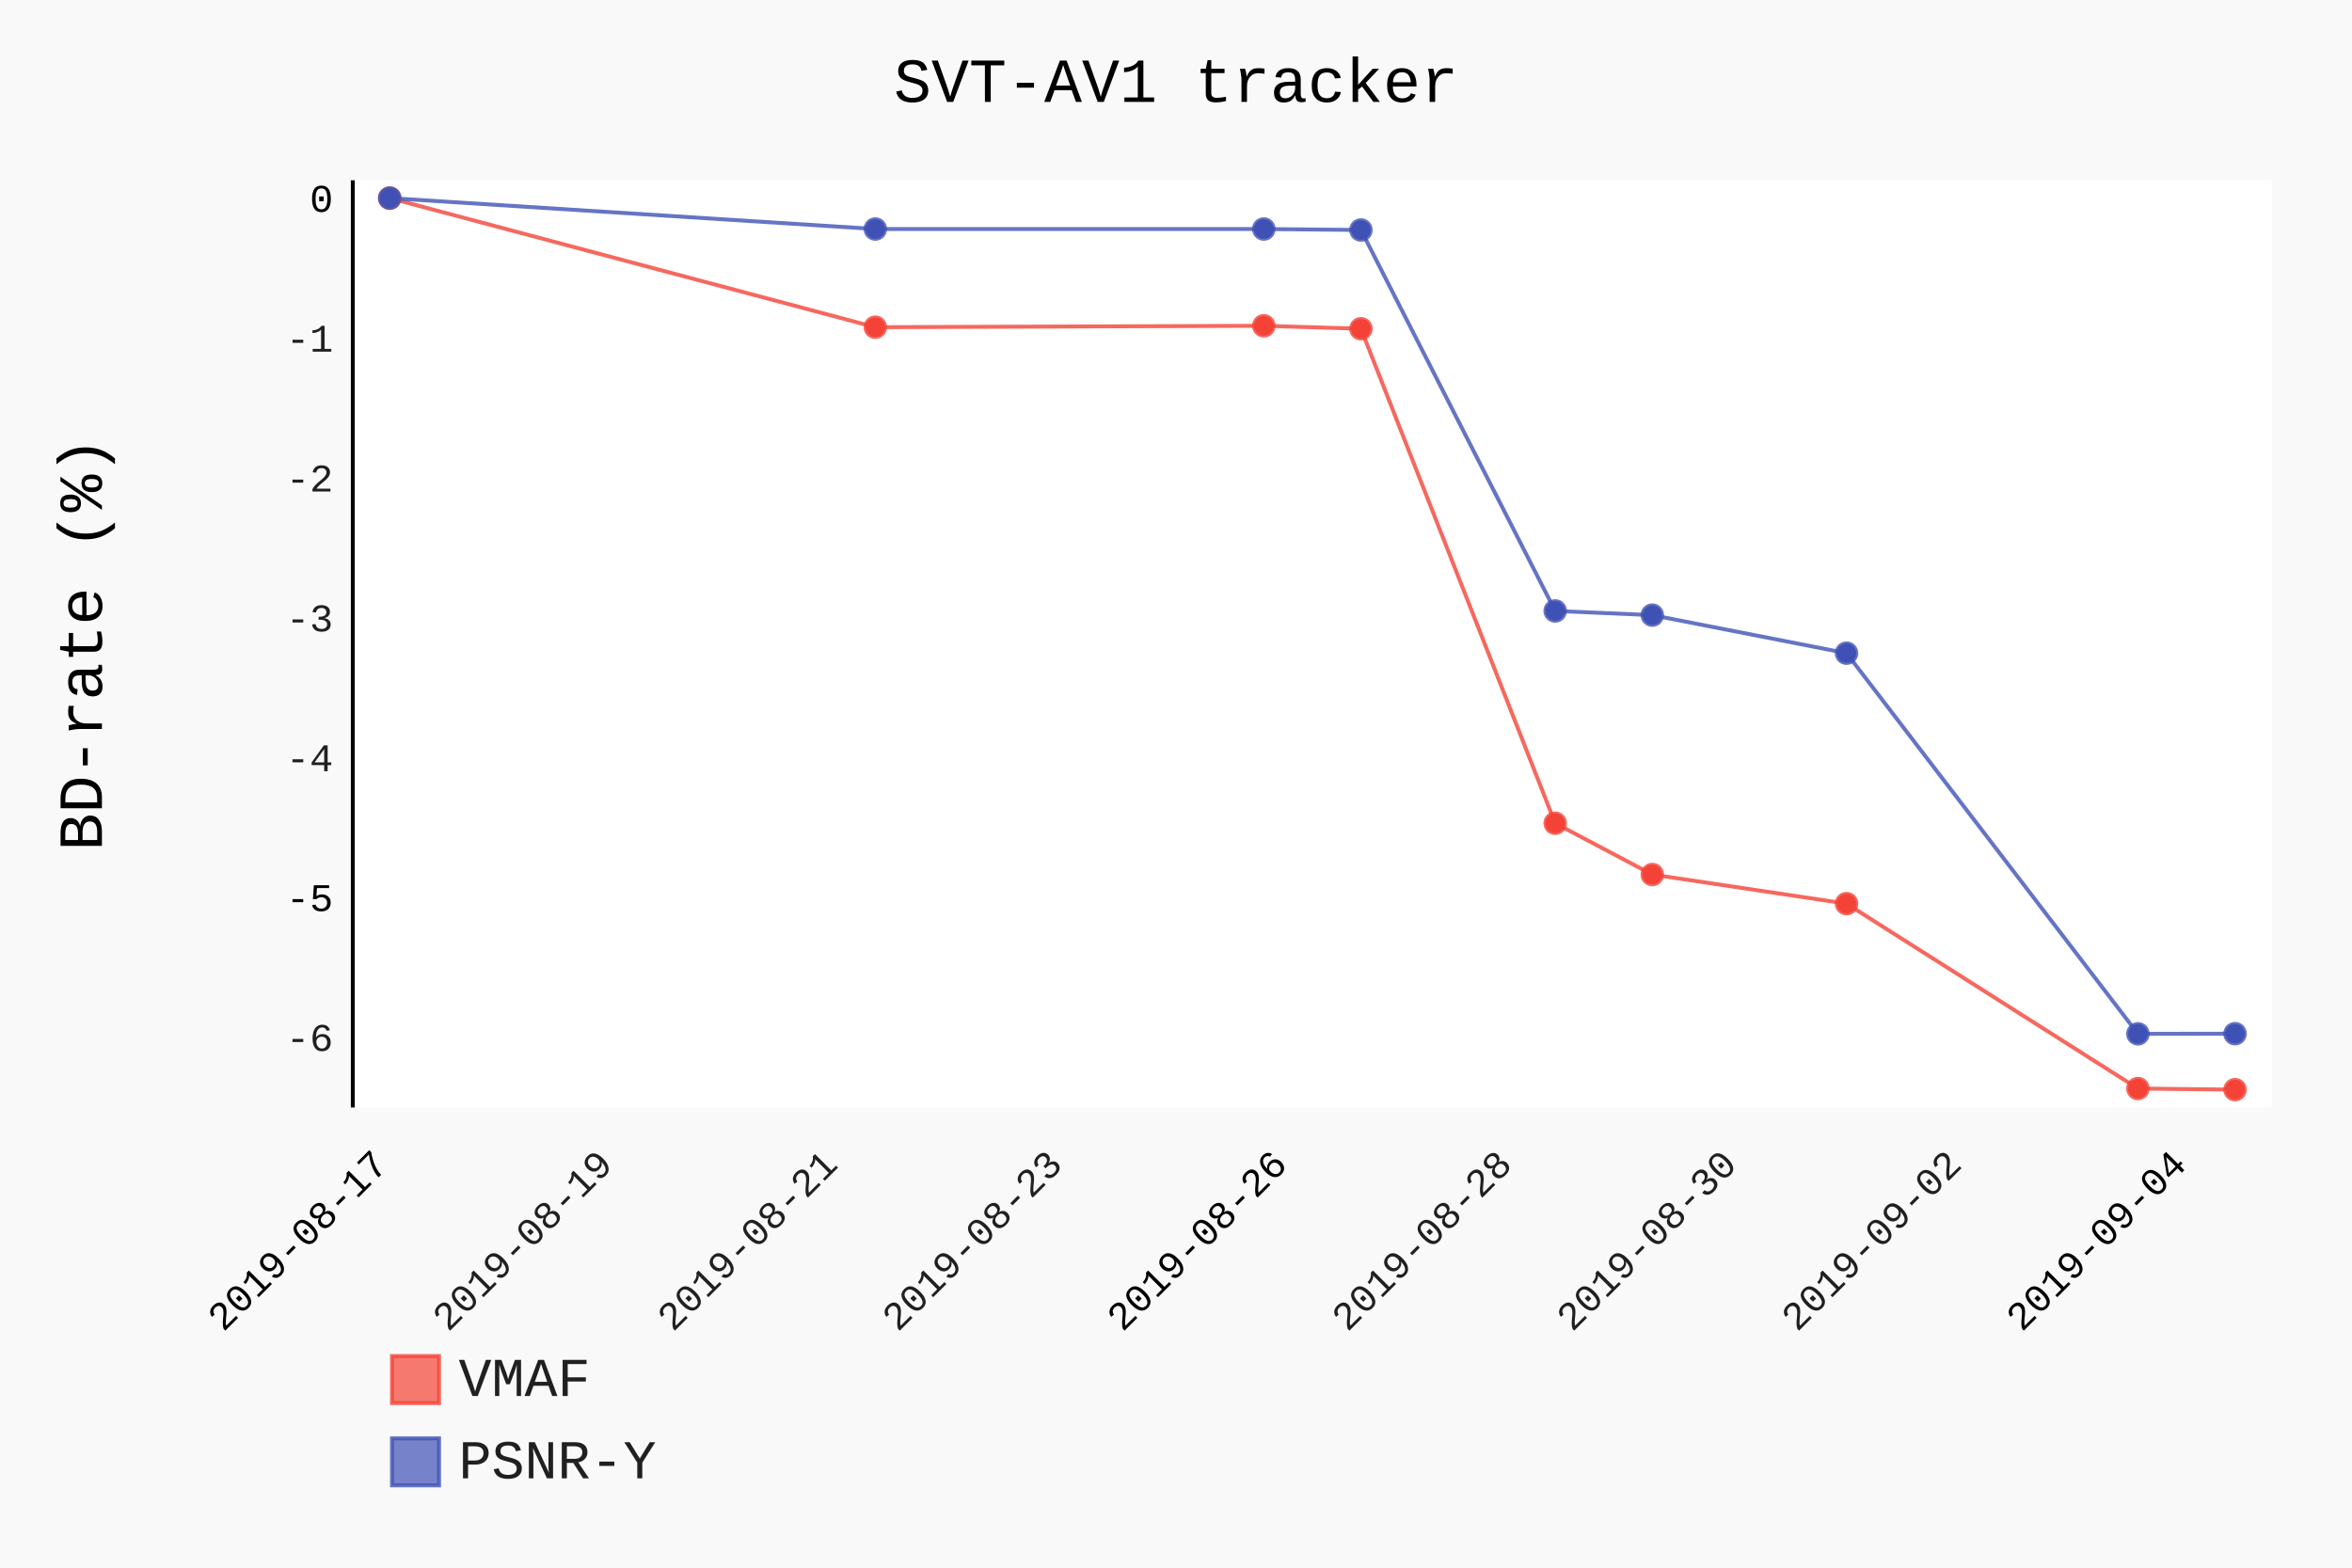
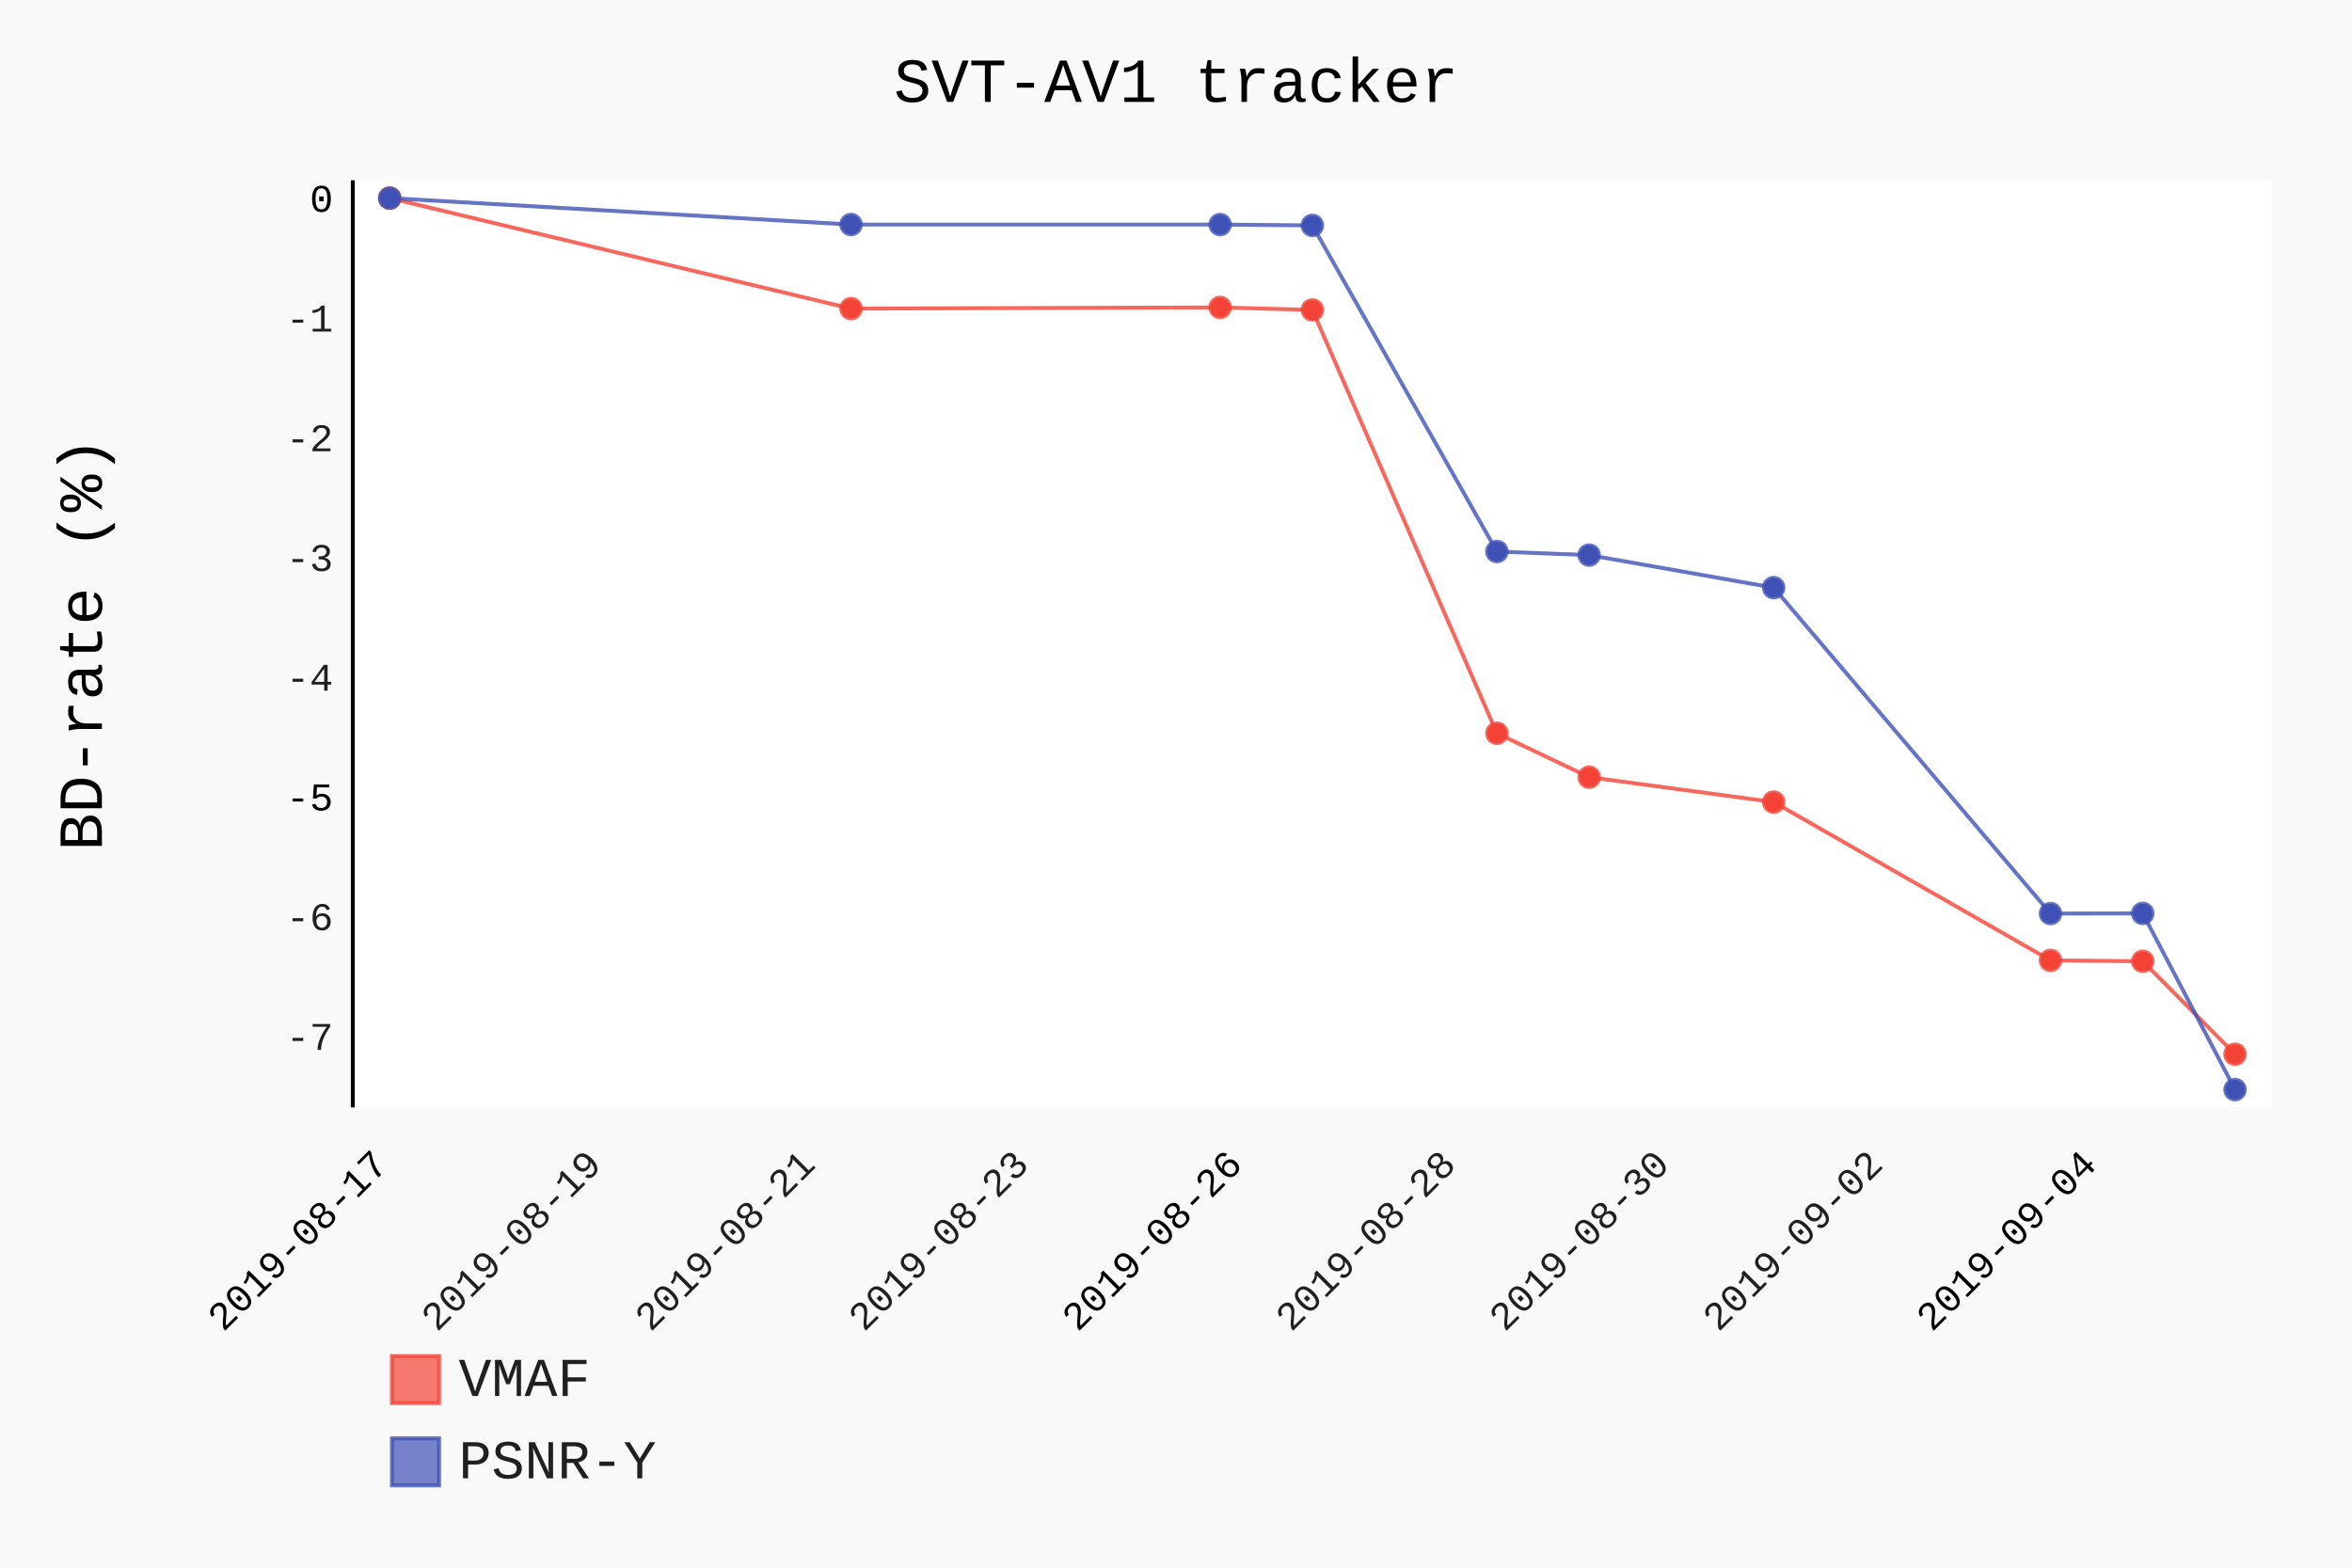
- <svg xmlns="http://www.w3.org/2000/svg" class="pygal-chart" id="chart-cea918a8-882f-40de-a11e-d2bd1a0ad351" viewBox="0 0 600 400">
+ <svg xmlns="http://www.w3.org/2000/svg" class="pygal-chart" id="chart-7502aae1-94a4-4258-abd6-151852e9610e" viewBox="0 0 600 400">
  <defs>
-     <style type="text/css">#chart-cea918a8-882f-40de-a11e-d2bd1a0ad351{-webkit-user-select:none;-webkit-font-smoothing:antialiased;font-family:Consolas,"Liberation Mono",Menlo,Courier,monospace}#chart-cea918a8-882f-40de-a11e-d2bd1a0ad351 .title{font-family:Consolas,"Liberation Mono",Menlo,Courier,monospace;font-size:16px}#chart-cea918a8-882f-40de-a11e-d2bd1a0ad351 .legends .legend text{font-family:Consolas,"Liberation Mono",Menlo,Courier,monospace;font-size:14px}#chart-cea918a8-882f-40de-a11e-d2bd1a0ad351 .axis text{font-family:Consolas,"Liberation Mono",Menlo,Courier,monospace;font-size:10px}#chart-cea918a8-882f-40de-a11e-d2bd1a0ad351 .axis text.major{font-family:Consolas,"Liberation Mono",Menlo,Courier,monospace;font-size:10px}#chart-cea918a8-882f-40de-a11e-d2bd1a0ad351 .text-overlay text.value{font-family:Consolas,"Liberation Mono",Menlo,Courier,monospace;font-size:16px}#chart-cea918a8-882f-40de-a11e-d2bd1a0ad351 .text-overlay text.label{font-family:Consolas,"Liberation Mono",Menlo,Courier,monospace;font-size:10px}#chart-cea918a8-882f-40de-a11e-d2bd1a0ad351 .tooltip{font-family:Consolas,"Liberation Mono",Menlo,Courier,monospace;font-size:14px}#chart-cea918a8-882f-40de-a11e-d2bd1a0ad351 text.no_data{font-family:Consolas,"Liberation Mono",Menlo,Courier,monospace;font-size:64px}
- #chart-cea918a8-882f-40de-a11e-d2bd1a0ad351{background-color:rgba(249,249,249,1)}#chart-cea918a8-882f-40de-a11e-d2bd1a0ad351 path,#chart-cea918a8-882f-40de-a11e-d2bd1a0ad351 line,#chart-cea918a8-882f-40de-a11e-d2bd1a0ad351 rect,#chart-cea918a8-882f-40de-a11e-d2bd1a0ad351 circle{-webkit-transition:150ms;-moz-transition:150ms;transition:150ms}#chart-cea918a8-882f-40de-a11e-d2bd1a0ad351 .graph &gt; .background{fill:rgba(249,249,249,1)}#chart-cea918a8-882f-40de-a11e-d2bd1a0ad351 .plot &gt; .background{fill:rgba(255,255,255,1)}#chart-cea918a8-882f-40de-a11e-d2bd1a0ad351 .graph{fill:rgba(0,0,0,.87)}#chart-cea918a8-882f-40de-a11e-d2bd1a0ad351 text.no_data{fill:rgba(0,0,0,1)}#chart-cea918a8-882f-40de-a11e-d2bd1a0ad351 .title{fill:rgba(0,0,0,1)}#chart-cea918a8-882f-40de-a11e-d2bd1a0ad351 .legends .legend text{fill:rgba(0,0,0,.87)}#chart-cea918a8-882f-40de-a11e-d2bd1a0ad351 .legends .legend:hover text{fill:rgba(0,0,0,1)}#chart-cea918a8-882f-40de-a11e-d2bd1a0ad351 .axis .line{stroke:rgba(0,0,0,1)}#chart-cea918a8-882f-40de-a11e-d2bd1a0ad351 .axis .guide.line{stroke:rgba(0,0,0,.54)}#chart-cea918a8-882f-40de-a11e-d2bd1a0ad351 .axis .major.line{stroke:rgba(0,0,0,.87)}#chart-cea918a8-882f-40de-a11e-d2bd1a0ad351 .axis text.major{fill:rgba(0,0,0,1)}#chart-cea918a8-882f-40de-a11e-d2bd1a0ad351 .axis.y .guides:hover .guide.line,#chart-cea918a8-882f-40de-a11e-d2bd1a0ad351 .line-graph .axis.x .guides:hover .guide.line,#chart-cea918a8-882f-40de-a11e-d2bd1a0ad351 .stackedline-graph .axis.x .guides:hover .guide.line,#chart-cea918a8-882f-40de-a11e-d2bd1a0ad351 .xy-graph .axis.x .guides:hover .guide.line{stroke:rgba(0,0,0,1)}#chart-cea918a8-882f-40de-a11e-d2bd1a0ad351 .axis .guides:hover text{fill:rgba(0,0,0,1)}#chart-cea918a8-882f-40de-a11e-d2bd1a0ad351 .reactive{fill-opacity:.7;stroke-opacity:.8}#chart-cea918a8-882f-40de-a11e-d2bd1a0ad351 .ci{stroke:rgba(0,0,0,.87)}#chart-cea918a8-882f-40de-a11e-d2bd1a0ad351 .reactive.active,#chart-cea918a8-882f-40de-a11e-d2bd1a0ad351 .active .reactive{fill-opacity:.8;stroke-opacity:.9;stroke-width:4}#chart-cea918a8-882f-40de-a11e-d2bd1a0ad351 .ci .reactive.active{stroke-width:1.5}#chart-cea918a8-882f-40de-a11e-d2bd1a0ad351 .series text{fill:rgba(0,0,0,1)}#chart-cea918a8-882f-40de-a11e-d2bd1a0ad351 .tooltip rect{fill:rgba(255,255,255,1);stroke:rgba(0,0,0,1);-webkit-transition:opacity 150ms;-moz-transition:opacity 150ms;transition:opacity 150ms}#chart-cea918a8-882f-40de-a11e-d2bd1a0ad351 .tooltip .label{fill:rgba(0,0,0,.87)}#chart-cea918a8-882f-40de-a11e-d2bd1a0ad351 .tooltip .label{fill:rgba(0,0,0,.87)}#chart-cea918a8-882f-40de-a11e-d2bd1a0ad351 .tooltip .legend{font-size:.8em;fill:rgba(0,0,0,.54)}#chart-cea918a8-882f-40de-a11e-d2bd1a0ad351 .tooltip .x_label{font-size:.6em;fill:rgba(0,0,0,1)}#chart-cea918a8-882f-40de-a11e-d2bd1a0ad351 .tooltip .xlink{font-size:.5em;text-decoration:underline}#chart-cea918a8-882f-40de-a11e-d2bd1a0ad351 .tooltip .value{font-size:1.5em}#chart-cea918a8-882f-40de-a11e-d2bd1a0ad351 .bound{font-size:.5em}#chart-cea918a8-882f-40de-a11e-d2bd1a0ad351 .max-value{font-size:.75em;fill:rgba(0,0,0,.54)}#chart-cea918a8-882f-40de-a11e-d2bd1a0ad351 .map-element{fill:rgba(255,255,255,1);stroke:rgba(0,0,0,.54) !important}#chart-cea918a8-882f-40de-a11e-d2bd1a0ad351 .map-element .reactive{fill-opacity:inherit;stroke-opacity:inherit}#chart-cea918a8-882f-40de-a11e-d2bd1a0ad351 .color-0,#chart-cea918a8-882f-40de-a11e-d2bd1a0ad351 .color-0 a:visited{stroke:#F44336;fill:#F44336}#chart-cea918a8-882f-40de-a11e-d2bd1a0ad351 .color-1,#chart-cea918a8-882f-40de-a11e-d2bd1a0ad351 .color-1 a:visited{stroke:#3F51B5;fill:#3F51B5}#chart-cea918a8-882f-40de-a11e-d2bd1a0ad351 .text-overlay .color-0 text{fill:black}#chart-cea918a8-882f-40de-a11e-d2bd1a0ad351 .text-overlay .color-1 text{fill:black}
- #chart-cea918a8-882f-40de-a11e-d2bd1a0ad351 text.no_data{text-anchor:middle}#chart-cea918a8-882f-40de-a11e-d2bd1a0ad351 .guide.line{fill:none}#chart-cea918a8-882f-40de-a11e-d2bd1a0ad351 .centered{text-anchor:middle}#chart-cea918a8-882f-40de-a11e-d2bd1a0ad351 .title{text-anchor:middle}#chart-cea918a8-882f-40de-a11e-d2bd1a0ad351 .legends .legend text{fill-opacity:1}#chart-cea918a8-882f-40de-a11e-d2bd1a0ad351 .axis.x text{text-anchor:middle}#chart-cea918a8-882f-40de-a11e-d2bd1a0ad351 .axis.x:not(.web) text[transform]{text-anchor:start}#chart-cea918a8-882f-40de-a11e-d2bd1a0ad351 .axis.x:not(.web) text[transform].backwards{text-anchor:end}#chart-cea918a8-882f-40de-a11e-d2bd1a0ad351 .axis.y text{text-anchor:end}#chart-cea918a8-882f-40de-a11e-d2bd1a0ad351 .axis.y text[transform].backwards{text-anchor:start}#chart-cea918a8-882f-40de-a11e-d2bd1a0ad351 .axis.y2 text{text-anchor:start}#chart-cea918a8-882f-40de-a11e-d2bd1a0ad351 .axis.y2 text[transform].backwards{text-anchor:end}#chart-cea918a8-882f-40de-a11e-d2bd1a0ad351 .axis .guide.line{stroke-dasharray:4,4}#chart-cea918a8-882f-40de-a11e-d2bd1a0ad351 .axis .major.guide.line{stroke-dasharray:6,6}#chart-cea918a8-882f-40de-a11e-d2bd1a0ad351 .horizontal .axis.y .guide.line,#chart-cea918a8-882f-40de-a11e-d2bd1a0ad351 .horizontal .axis.y2 .guide.line,#chart-cea918a8-882f-40de-a11e-d2bd1a0ad351 .vertical .axis.x .guide.line{opacity:0}#chart-cea918a8-882f-40de-a11e-d2bd1a0ad351 .horizontal .axis.always_show .guide.line,#chart-cea918a8-882f-40de-a11e-d2bd1a0ad351 .vertical .axis.always_show .guide.line{opacity:1 !important}#chart-cea918a8-882f-40de-a11e-d2bd1a0ad351 .axis.y .guides:hover .guide.line,#chart-cea918a8-882f-40de-a11e-d2bd1a0ad351 .axis.y2 .guides:hover .guide.line,#chart-cea918a8-882f-40de-a11e-d2bd1a0ad351 .axis.x .guides:hover .guide.line{opacity:1}#chart-cea918a8-882f-40de-a11e-d2bd1a0ad351 .axis .guides:hover text{opacity:1}#chart-cea918a8-882f-40de-a11e-d2bd1a0ad351 .nofill{fill:none}#chart-cea918a8-882f-40de-a11e-d2bd1a0ad351 .subtle-fill{fill-opacity:.2}#chart-cea918a8-882f-40de-a11e-d2bd1a0ad351 .dot{stroke-width:1px;fill-opacity:1}#chart-cea918a8-882f-40de-a11e-d2bd1a0ad351 .dot.active{stroke-width:5px}#chart-cea918a8-882f-40de-a11e-d2bd1a0ad351 .dot.negative{fill:transparent}#chart-cea918a8-882f-40de-a11e-d2bd1a0ad351 text,#chart-cea918a8-882f-40de-a11e-d2bd1a0ad351 tspan{stroke:none !important}#chart-cea918a8-882f-40de-a11e-d2bd1a0ad351 .series text.active{opacity:1}#chart-cea918a8-882f-40de-a11e-d2bd1a0ad351 .tooltip rect{fill-opacity:.95;stroke-width:.5}#chart-cea918a8-882f-40de-a11e-d2bd1a0ad351 .tooltip text{fill-opacity:1}#chart-cea918a8-882f-40de-a11e-d2bd1a0ad351 .showable{visibility:hidden}#chart-cea918a8-882f-40de-a11e-d2bd1a0ad351 .showable.shown{visibility:visible}#chart-cea918a8-882f-40de-a11e-d2bd1a0ad351 .gauge-background{fill:rgba(229,229,229,1);stroke:none}#chart-cea918a8-882f-40de-a11e-d2bd1a0ad351 .bg-lines{stroke:rgba(249,249,249,1);stroke-width:2px}</style>
+     <style type="text/css">#chart-7502aae1-94a4-4258-abd6-151852e9610e{-webkit-user-select:none;-webkit-font-smoothing:antialiased;font-family:Consolas,"Liberation Mono",Menlo,Courier,monospace}#chart-7502aae1-94a4-4258-abd6-151852e9610e .title{font-family:Consolas,"Liberation Mono",Menlo,Courier,monospace;font-size:16px}#chart-7502aae1-94a4-4258-abd6-151852e9610e .legends .legend text{font-family:Consolas,"Liberation Mono",Menlo,Courier,monospace;font-size:14px}#chart-7502aae1-94a4-4258-abd6-151852e9610e .axis text{font-family:Consolas,"Liberation Mono",Menlo,Courier,monospace;font-size:10px}#chart-7502aae1-94a4-4258-abd6-151852e9610e .axis text.major{font-family:Consolas,"Liberation Mono",Menlo,Courier,monospace;font-size:10px}#chart-7502aae1-94a4-4258-abd6-151852e9610e .text-overlay text.value{font-family:Consolas,"Liberation Mono",Menlo,Courier,monospace;font-size:16px}#chart-7502aae1-94a4-4258-abd6-151852e9610e .text-overlay text.label{font-family:Consolas,"Liberation Mono",Menlo,Courier,monospace;font-size:10px}#chart-7502aae1-94a4-4258-abd6-151852e9610e .tooltip{font-family:Consolas,"Liberation Mono",Menlo,Courier,monospace;font-size:14px}#chart-7502aae1-94a4-4258-abd6-151852e9610e text.no_data{font-family:Consolas,"Liberation Mono",Menlo,Courier,monospace;font-size:64px}
+ #chart-7502aae1-94a4-4258-abd6-151852e9610e{background-color:rgba(249,249,249,1)}#chart-7502aae1-94a4-4258-abd6-151852e9610e path,#chart-7502aae1-94a4-4258-abd6-151852e9610e line,#chart-7502aae1-94a4-4258-abd6-151852e9610e rect,#chart-7502aae1-94a4-4258-abd6-151852e9610e circle{-webkit-transition:150ms;-moz-transition:150ms;transition:150ms}#chart-7502aae1-94a4-4258-abd6-151852e9610e .graph &gt; .background{fill:rgba(249,249,249,1)}#chart-7502aae1-94a4-4258-abd6-151852e9610e .plot &gt; .background{fill:rgba(255,255,255,1)}#chart-7502aae1-94a4-4258-abd6-151852e9610e .graph{fill:rgba(0,0,0,.87)}#chart-7502aae1-94a4-4258-abd6-151852e9610e text.no_data{fill:rgba(0,0,0,1)}#chart-7502aae1-94a4-4258-abd6-151852e9610e .title{fill:rgba(0,0,0,1)}#chart-7502aae1-94a4-4258-abd6-151852e9610e .legends .legend text{fill:rgba(0,0,0,.87)}#chart-7502aae1-94a4-4258-abd6-151852e9610e .legends .legend:hover text{fill:rgba(0,0,0,1)}#chart-7502aae1-94a4-4258-abd6-151852e9610e .axis .line{stroke:rgba(0,0,0,1)}#chart-7502aae1-94a4-4258-abd6-151852e9610e .axis .guide.line{stroke:rgba(0,0,0,.54)}#chart-7502aae1-94a4-4258-abd6-151852e9610e .axis .major.line{stroke:rgba(0,0,0,.87)}#chart-7502aae1-94a4-4258-abd6-151852e9610e .axis text.major{fill:rgba(0,0,0,1)}#chart-7502aae1-94a4-4258-abd6-151852e9610e .axis.y .guides:hover .guide.line,#chart-7502aae1-94a4-4258-abd6-151852e9610e .line-graph .axis.x .guides:hover .guide.line,#chart-7502aae1-94a4-4258-abd6-151852e9610e .stackedline-graph .axis.x .guides:hover .guide.line,#chart-7502aae1-94a4-4258-abd6-151852e9610e .xy-graph .axis.x .guides:hover .guide.line{stroke:rgba(0,0,0,1)}#chart-7502aae1-94a4-4258-abd6-151852e9610e .axis .guides:hover text{fill:rgba(0,0,0,1)}#chart-7502aae1-94a4-4258-abd6-151852e9610e .reactive{fill-opacity:.7;stroke-opacity:.8}#chart-7502aae1-94a4-4258-abd6-151852e9610e .ci{stroke:rgba(0,0,0,.87)}#chart-7502aae1-94a4-4258-abd6-151852e9610e .reactive.active,#chart-7502aae1-94a4-4258-abd6-151852e9610e .active .reactive{fill-opacity:.8;stroke-opacity:.9;stroke-width:4}#chart-7502aae1-94a4-4258-abd6-151852e9610e .ci .reactive.active{stroke-width:1.5}#chart-7502aae1-94a4-4258-abd6-151852e9610e .series text{fill:rgba(0,0,0,1)}#chart-7502aae1-94a4-4258-abd6-151852e9610e .tooltip rect{fill:rgba(255,255,255,1);stroke:rgba(0,0,0,1);-webkit-transition:opacity 150ms;-moz-transition:opacity 150ms;transition:opacity 150ms}#chart-7502aae1-94a4-4258-abd6-151852e9610e .tooltip .label{fill:rgba(0,0,0,.87)}#chart-7502aae1-94a4-4258-abd6-151852e9610e .tooltip .label{fill:rgba(0,0,0,.87)}#chart-7502aae1-94a4-4258-abd6-151852e9610e .tooltip .legend{font-size:.8em;fill:rgba(0,0,0,.54)}#chart-7502aae1-94a4-4258-abd6-151852e9610e .tooltip .x_label{font-size:.6em;fill:rgba(0,0,0,1)}#chart-7502aae1-94a4-4258-abd6-151852e9610e .tooltip .xlink{font-size:.5em;text-decoration:underline}#chart-7502aae1-94a4-4258-abd6-151852e9610e .tooltip .value{font-size:1.5em}#chart-7502aae1-94a4-4258-abd6-151852e9610e .bound{font-size:.5em}#chart-7502aae1-94a4-4258-abd6-151852e9610e .max-value{font-size:.75em;fill:rgba(0,0,0,.54)}#chart-7502aae1-94a4-4258-abd6-151852e9610e .map-element{fill:rgba(255,255,255,1);stroke:rgba(0,0,0,.54) !important}#chart-7502aae1-94a4-4258-abd6-151852e9610e .map-element .reactive{fill-opacity:inherit;stroke-opacity:inherit}#chart-7502aae1-94a4-4258-abd6-151852e9610e .color-0,#chart-7502aae1-94a4-4258-abd6-151852e9610e .color-0 a:visited{stroke:#F44336;fill:#F44336}#chart-7502aae1-94a4-4258-abd6-151852e9610e .color-1,#chart-7502aae1-94a4-4258-abd6-151852e9610e .color-1 a:visited{stroke:#3F51B5;fill:#3F51B5}#chart-7502aae1-94a4-4258-abd6-151852e9610e .text-overlay .color-0 text{fill:black}#chart-7502aae1-94a4-4258-abd6-151852e9610e .text-overlay .color-1 text{fill:black}
+ #chart-7502aae1-94a4-4258-abd6-151852e9610e text.no_data{text-anchor:middle}#chart-7502aae1-94a4-4258-abd6-151852e9610e .guide.line{fill:none}#chart-7502aae1-94a4-4258-abd6-151852e9610e .centered{text-anchor:middle}#chart-7502aae1-94a4-4258-abd6-151852e9610e .title{text-anchor:middle}#chart-7502aae1-94a4-4258-abd6-151852e9610e .legends .legend text{fill-opacity:1}#chart-7502aae1-94a4-4258-abd6-151852e9610e .axis.x text{text-anchor:middle}#chart-7502aae1-94a4-4258-abd6-151852e9610e .axis.x:not(.web) text[transform]{text-anchor:start}#chart-7502aae1-94a4-4258-abd6-151852e9610e .axis.x:not(.web) text[transform].backwards{text-anchor:end}#chart-7502aae1-94a4-4258-abd6-151852e9610e .axis.y text{text-anchor:end}#chart-7502aae1-94a4-4258-abd6-151852e9610e .axis.y text[transform].backwards{text-anchor:start}#chart-7502aae1-94a4-4258-abd6-151852e9610e .axis.y2 text{text-anchor:start}#chart-7502aae1-94a4-4258-abd6-151852e9610e .axis.y2 text[transform].backwards{text-anchor:end}#chart-7502aae1-94a4-4258-abd6-151852e9610e .axis .guide.line{stroke-dasharray:4,4}#chart-7502aae1-94a4-4258-abd6-151852e9610e .axis .major.guide.line{stroke-dasharray:6,6}#chart-7502aae1-94a4-4258-abd6-151852e9610e .horizontal .axis.y .guide.line,#chart-7502aae1-94a4-4258-abd6-151852e9610e .horizontal .axis.y2 .guide.line,#chart-7502aae1-94a4-4258-abd6-151852e9610e .vertical .axis.x .guide.line{opacity:0}#chart-7502aae1-94a4-4258-abd6-151852e9610e .horizontal .axis.always_show .guide.line,#chart-7502aae1-94a4-4258-abd6-151852e9610e .vertical .axis.always_show .guide.line{opacity:1 !important}#chart-7502aae1-94a4-4258-abd6-151852e9610e .axis.y .guides:hover .guide.line,#chart-7502aae1-94a4-4258-abd6-151852e9610e .axis.y2 .guides:hover .guide.line,#chart-7502aae1-94a4-4258-abd6-151852e9610e .axis.x .guides:hover .guide.line{opacity:1}#chart-7502aae1-94a4-4258-abd6-151852e9610e .axis .guides:hover text{opacity:1}#chart-7502aae1-94a4-4258-abd6-151852e9610e .nofill{fill:none}#chart-7502aae1-94a4-4258-abd6-151852e9610e .subtle-fill{fill-opacity:.2}#chart-7502aae1-94a4-4258-abd6-151852e9610e .dot{stroke-width:1px;fill-opacity:1}#chart-7502aae1-94a4-4258-abd6-151852e9610e .dot.active{stroke-width:5px}#chart-7502aae1-94a4-4258-abd6-151852e9610e .dot.negative{fill:transparent}#chart-7502aae1-94a4-4258-abd6-151852e9610e text,#chart-7502aae1-94a4-4258-abd6-151852e9610e tspan{stroke:none !important}#chart-7502aae1-94a4-4258-abd6-151852e9610e .series text.active{opacity:1}#chart-7502aae1-94a4-4258-abd6-151852e9610e .tooltip rect{fill-opacity:.95;stroke-width:.5}#chart-7502aae1-94a4-4258-abd6-151852e9610e .tooltip text{fill-opacity:1}#chart-7502aae1-94a4-4258-abd6-151852e9610e .showable{visibility:hidden}#chart-7502aae1-94a4-4258-abd6-151852e9610e .showable.shown{visibility:visible}#chart-7502aae1-94a4-4258-abd6-151852e9610e .gauge-background{fill:rgba(229,229,229,1);stroke:none}#chart-7502aae1-94a4-4258-abd6-151852e9610e .bg-lines{stroke:rgba(249,249,249,1);stroke-width:2px}</style>
  </defs>
  <g class="graph datetimeline-graph vertical">
    <rect class="background" height="400" width="600" x="0" y="0" />
    <g class="plot" transform="translate(90, 46)">
      <rect class="background" height="236.574" width="489.574" x="0" y="0" />
      <g class="axis y">
        <g class="guides">
-           <text class="" x="-5" y="222.143">-6</text>
+           <text class="" x="-5" y="221.87">-7</text>
        </g>
        <g class="guides">
-           <text class="major" x="-5" y="186.461">-5</text>
+           <text class="" x="-5" y="191.324">-6</text>
        </g>
        <g class="guides">
-           <text class="" x="-5" y="150.779">-4</text>
+           <text class="major" x="-5" y="160.779">-5</text>
        </g>
        <g class="guides">
-           <text class="" x="-5" y="115.096">-3</text>
+           <text class="" x="-5" y="130.233">-4</text>
        </g>
        <g class="guides">
-           <text class="" x="-5" y="79.414">-2</text>
+           <text class="" x="-5" y="99.687">-3</text>
        </g>
        <g class="guides">
-           <text class="" x="-5" y="43.732">-1</text>
+           <text class="" x="-5" y="69.141">-2</text>
+         </g>
+         <g class="guides">
+           <text class="" x="-5" y="38.595">-1</text>
        </g>
        <g class="guides">
          <text class="major" x="-5" y="8.049">0</text>
        </g>
      </g>
      <g class="axis x">
        <path class="line" d="M0 0 v236.574" />
        <g class="guides">
          <path class="major guide line" d="M9.415 0 v236.574" />
          <text class="major backwards" transform="rotate(315 9.414877 251.5736)" x="9.415" y="251.574">2019-08-17</text>
        </g>
        <g class="guides">
-           <path class="guide line" d="M66.767 0 v236.574" />
-           <text class="backwards" transform="rotate(315 66.76671 251.5736)" x="66.767" y="251.574">2019-08-19</text>
+           <path class="guide line" d="M63.899 0 v236.574" />
+           <text class="backwards" transform="rotate(315 63.89912 251.5736)" x="63.899" y="251.574">2019-08-19</text>
        </g>
        <g class="guides">
-           <path class="guide line" d="M124.119 0 v236.574" />
-           <text class="backwards" transform="rotate(315 124.1185 251.5736)" x="124.119" y="251.574">2019-08-21</text>
+           <path class="guide line" d="M118.383 0 v236.574" />
+           <text class="backwards" transform="rotate(315 118.3834 251.5736)" x="118.383" y="251.574">2019-08-21</text>
        </g>
        <g class="guides">
-           <path class="guide line" d="M181.47 0 v236.574" />
-           <text class="backwards" transform="rotate(315 181.4704 251.5736)" x="181.47" y="251.574">2019-08-23</text>
+           <path class="guide line" d="M172.868 0 v236.574" />
+           <text class="backwards" transform="rotate(315 172.8676 251.5736)" x="172.868" y="251.574">2019-08-23</text>
        </g>
        <g class="guides">
-           <path class="major guide line" d="M238.822 0 v236.574" />
-           <text class="major backwards" transform="rotate(315 238.8222 251.5736)" x="238.822" y="251.574">2019-08-26</text>
+           <path class="major guide line" d="M227.352 0 v236.574" />
+           <text class="major backwards" transform="rotate(315 227.3518 251.5736)" x="227.352" y="251.574">2019-08-26</text>
        </g>
        <g class="guides">
-           <path class="guide line" d="M296.174 0 v236.574" />
-           <text class="backwards" transform="rotate(315 296.174 251.5736)" x="296.174" y="251.574">2019-08-28</text>
+           <path class="guide line" d="M281.836 0 v236.574" />
+           <text class="backwards" transform="rotate(315 281.8361 251.5736)" x="281.836" y="251.574">2019-08-28</text>
        </g>
        <g class="guides">
-           <path class="guide line" d="M353.526 0 v236.574" />
-           <text class="backwards" transform="rotate(315 353.5259 251.5736)" x="353.526" y="251.574">2019-08-30</text>
+           <path class="guide line" d="M336.32 0 v236.574" />
+           <text class="backwards" transform="rotate(315 336.3203 251.5736)" x="336.32" y="251.574">2019-08-30</text>
        </g>
        <g class="guides">
-           <path class="guide line" d="M410.878 0 v236.574" />
-           <text class="backwards" transform="rotate(315 410.8777 251.5736)" x="410.878" y="251.574">2019-09-02</text>
+           <path class="guide line" d="M390.805 0 v236.574" />
+           <text class="backwards" transform="rotate(315 390.8046 251.5736)" x="390.805" y="251.574">2019-09-02</text>
        </g>
        <g class="guides">
-           <path class="major guide line" d="M468.23 0 v236.574" />
-           <text class="major backwards" transform="rotate(315 468.2295 251.5736)" x="468.23" y="251.574">2019-09-04</text>
+           <path class="major guide line" d="M445.289 0 v236.574" />
+           <text class="major backwards" transform="rotate(315 445.2888 251.5736)" x="445.289" y="251.574">2019-09-04</text>
        </g>
      </g>
      <g class="series serie-0 color-0">
-         <path class="line reactive nofill" d="M9.415 4.549 L133.295 37.484 232.399 37.127 257.175 37.877 306.727 164.049 331.503 177.145 381.055 184.567 455.383 231.739 480.159 232.024" />
+         <path class="line reactive nofill" d="M9.415 4.549 L127.101 32.743 221.25 32.438 244.787 33.079 291.861 141.089 315.398 152.3 362.473 158.653 433.084 199.035 456.622 199.279 480.159 222.983" />
      </g>
      <g class="series serie-1 color-1">
-         <path class="line reactive nofill" d="M9.415 4.549 L133.295 12.435 232.399 12.435 257.175 12.685 306.727 109.884 331.503 110.954 381.055 120.66 455.383 217.787 480.159 217.751" />
+         <path class="line reactive nofill" d="M9.415 4.549 L127.101 11.3 221.25 11.3 244.787 11.514 291.861 94.721 315.398 95.637 362.473 103.946 433.084 187.091 456.622 187.061 480.159 232.024" />
      </g>
    </g>
    <g class="titles">
      <text class="title plot_title" x="300.0" y="26">SVT-AV1 tracker</text>
      <text class="title" transform="rotate(-90 0 164.2868)" x="0" y="190.287">BD-rate (%)</text>
    </g>
    <g class="plot overlay" transform="translate(90, 46)">
      <g class="series serie-0 color-0">
        <g class="dots">
          <circle class="dot reactive tooltip-trigger" cx="9.415" cy="4.549" r="2.5" />
        </g>
        <g class="dots">
-           <circle class="dot reactive tooltip-trigger" cx="133.295" cy="37.484" r="2.5" />
+           <circle class="dot reactive tooltip-trigger" cx="127.101" cy="32.743" r="2.5" />
        </g>
        <g class="dots">
-           <circle class="dot reactive tooltip-trigger" cx="232.399" cy="37.127" r="2.5" />
+           <circle class="dot reactive tooltip-trigger" cx="221.25" cy="32.438" r="2.5" />
        </g>
        <g class="dots">
-           <circle class="dot reactive tooltip-trigger" cx="257.175" cy="37.877" r="2.5" />
+           <circle class="dot reactive tooltip-trigger" cx="244.787" cy="33.079" r="2.5" />
        </g>
        <g class="dots">
-           <circle class="dot reactive tooltip-trigger" cx="306.727" cy="164.049" r="2.5" />
+           <circle class="dot reactive tooltip-trigger" cx="291.861" cy="141.089" r="2.5" />
        </g>
        <g class="dots">
-           <circle class="dot reactive tooltip-trigger" cx="331.503" cy="177.145" r="2.5" />
+           <circle class="dot reactive tooltip-trigger" cx="315.398" cy="152.3" r="2.5" />
        </g>
        <g class="dots">
-           <circle class="dot reactive tooltip-trigger" cx="381.055" cy="184.567" r="2.5" />
+           <circle class="dot reactive tooltip-trigger" cx="362.473" cy="158.653" r="2.5" />
        </g>
        <g class="dots">
-           <circle class="dot reactive tooltip-trigger" cx="455.383" cy="231.739" r="2.5" />
+           <circle class="dot reactive tooltip-trigger" cx="433.084" cy="199.035" r="2.5" />
        </g>
        <g class="dots">
-           <circle class="dot reactive tooltip-trigger" cx="480.159" cy="232.024" r="2.5" />
+           <circle class="dot reactive tooltip-trigger" cx="456.622" cy="199.279" r="2.5" />
+         </g>
+         <g class="dots">
+           <circle class="dot reactive tooltip-trigger" cx="480.159" cy="222.983" r="2.5" />
        </g>
      </g>
      <g class="series serie-1 color-1">
        <g class="dots">
          <circle class="dot reactive tooltip-trigger" cx="9.415" cy="4.549" r="2.5" />
        </g>
        <g class="dots">
-           <circle class="dot reactive tooltip-trigger" cx="133.295" cy="12.435" r="2.5" />
+           <circle class="dot reactive tooltip-trigger" cx="127.101" cy="11.3" r="2.5" />
        </g>
        <g class="dots">
-           <circle class="dot reactive tooltip-trigger" cx="232.399" cy="12.435" r="2.5" />
+           <circle class="dot reactive tooltip-trigger" cx="221.25" cy="11.3" r="2.5" />
        </g>
        <g class="dots">
-           <circle class="dot reactive tooltip-trigger" cx="257.175" cy="12.685" r="2.5" />
+           <circle class="dot reactive tooltip-trigger" cx="244.787" cy="11.514" r="2.5" />
        </g>
        <g class="dots">
-           <circle class="dot reactive tooltip-trigger" cx="306.727" cy="109.884" r="2.5" />
+           <circle class="dot reactive tooltip-trigger" cx="291.861" cy="94.721" r="2.5" />
        </g>
        <g class="dots">
-           <circle class="dot reactive tooltip-trigger" cx="331.503" cy="110.954" r="2.5" />
+           <circle class="dot reactive tooltip-trigger" cx="315.398" cy="95.637" r="2.5" />
        </g>
        <g class="dots">
-           <circle class="dot reactive tooltip-trigger" cx="381.055" cy="120.66" r="2.5" />
+           <circle class="dot reactive tooltip-trigger" cx="362.473" cy="103.946" r="2.5" />
        </g>
        <g class="dots">
-           <circle class="dot reactive tooltip-trigger" cx="455.383" cy="217.787" r="2.5" />
+           <circle class="dot reactive tooltip-trigger" cx="433.084" cy="187.091" r="2.5" />
        </g>
        <g class="dots">
-           <circle class="dot reactive tooltip-trigger" cx="480.159" cy="217.751" r="2.5" />
+           <circle class="dot reactive tooltip-trigger" cx="456.622" cy="187.061" r="2.5" />
+         </g>
+         <g class="dots">
+           <circle class="dot reactive tooltip-trigger" cx="480.159" cy="232.024" r="2.5" />
        </g>
      </g>
    </g>
    <g class="plot text-overlay" transform="translate(90, 46)">
      <g class="series serie-0 color-0" />
      <g class="series serie-1 color-1" />
    </g>
    <g class="plot tooltip-overlay" transform="translate(90, 46)">
      <g class="tooltip" style="opacity: 0" transform="translate(0 0)">
        <rect class="tooltip-box" height="0" rx="0" ry="0" width="0" />
        <g class="text" />
      </g>
    </g>
    <g class="legends" transform="translate(100, 345)">
      <g class="legend reactive activate-serie" id="activate-serie-0">
        <rect class="color-0 reactive" height="12" width="12" x="0.0" y="1.0" />
        <text x="17.0" y="11.2">VMAF</text>
      </g>
      <g class="legend reactive activate-serie" id="activate-serie-1">
        <rect class="color-1 reactive" height="12" width="12" x="0.0" y="22.0" />
        <text x="17.0" y="32.2">PSNR-Y</text>
      </g>
    </g>
  </g>
</svg>
